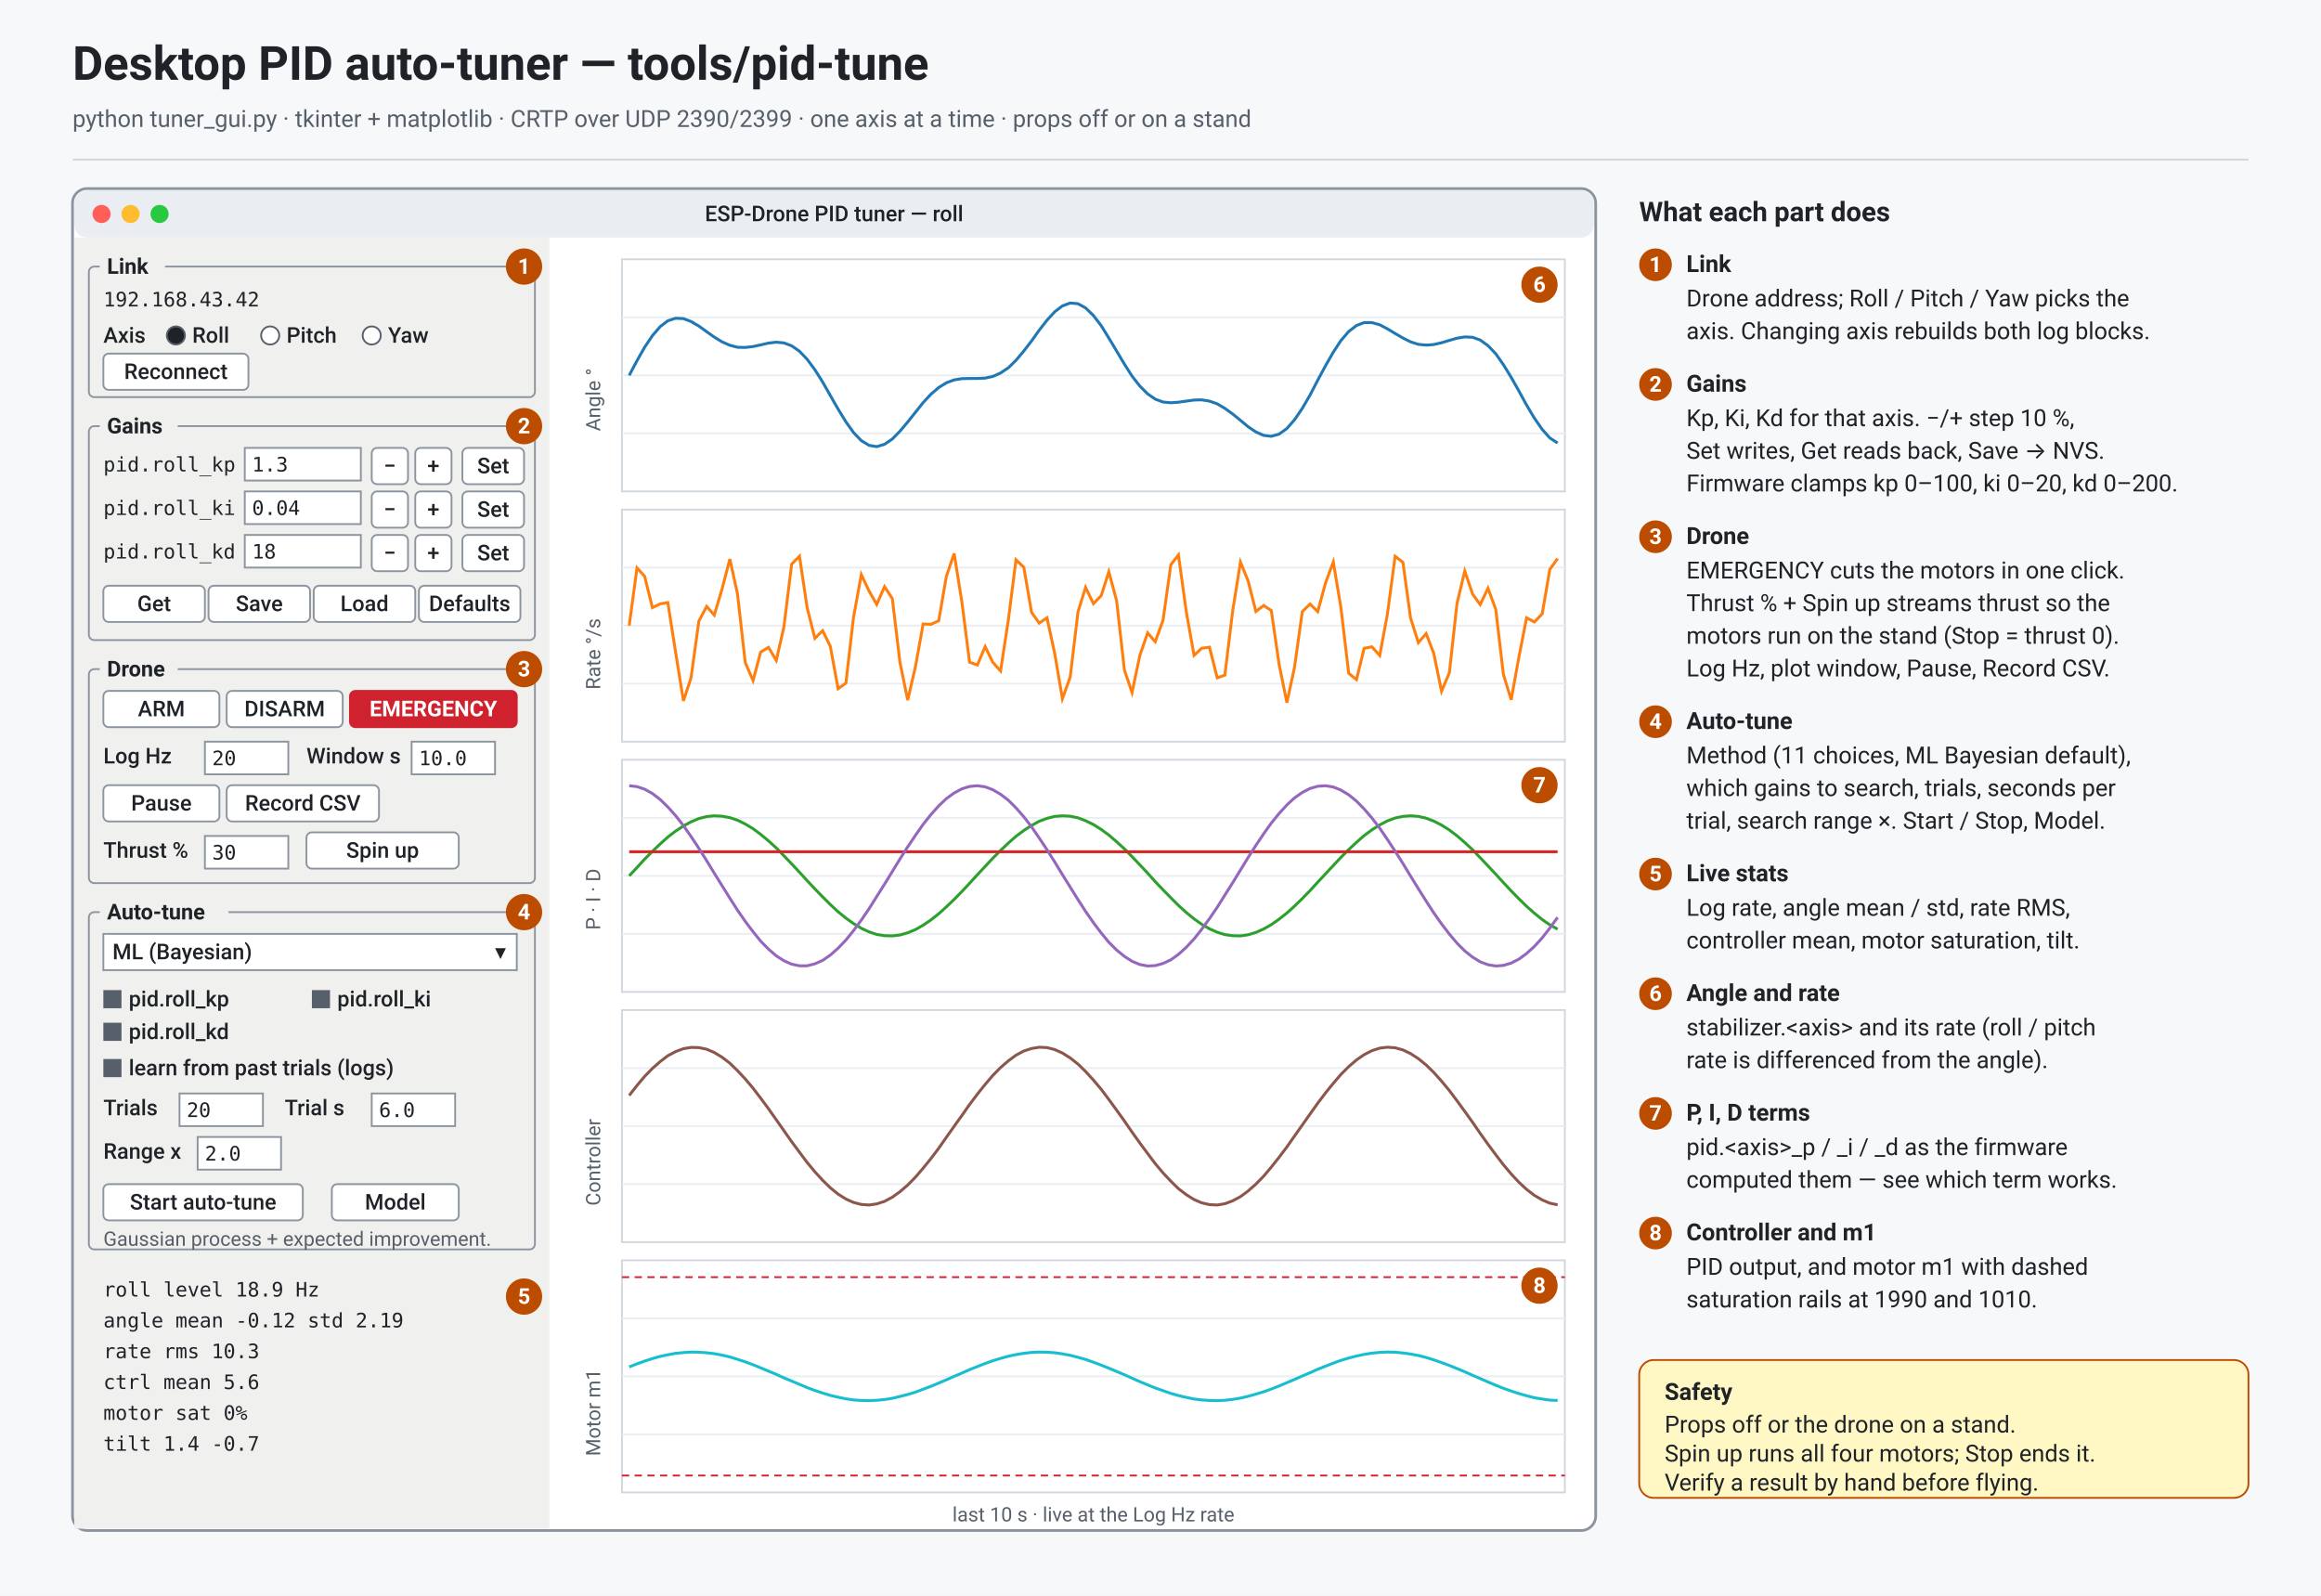
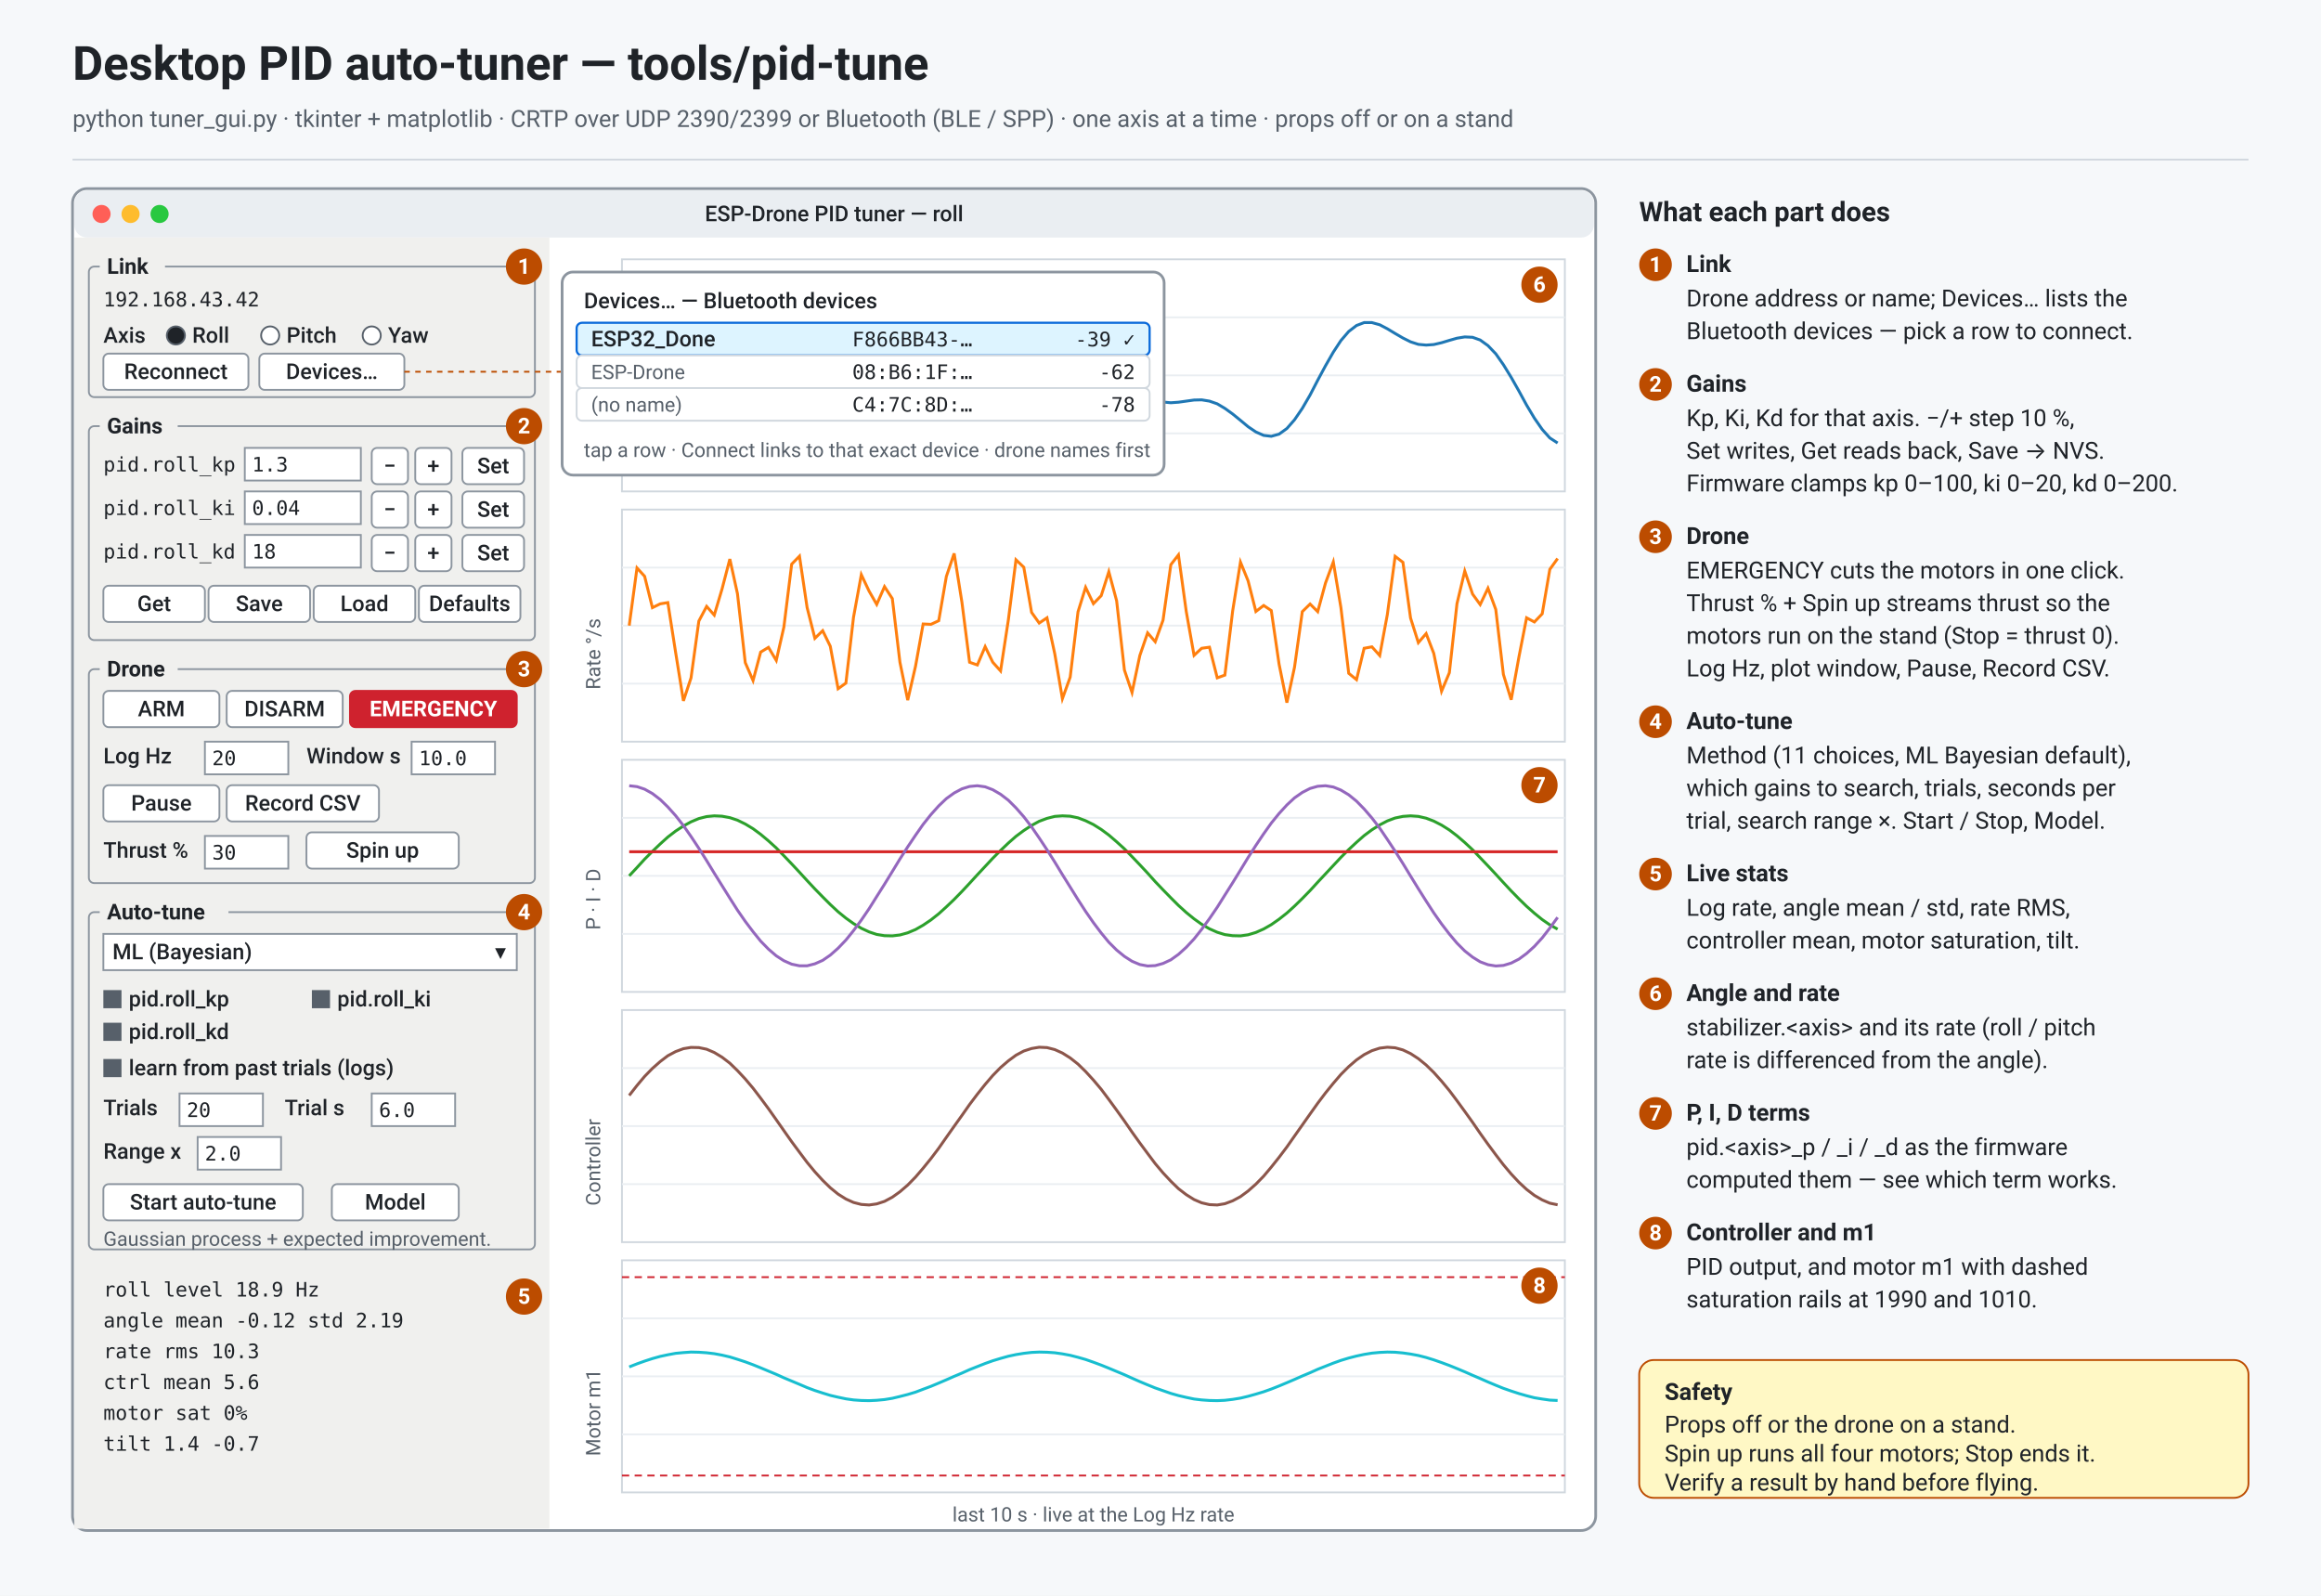
<svg xmlns="http://www.w3.org/2000/svg" viewBox="0 0 1280 880" width="1280" height="880" role="img" aria-labelledby="ttl desc">
  <defs>
    <style>
      .bg { fill: #f6f8fa; }
      .h1 { font: 700 26px system-ui, -apple-system, 'Segoe UI', Roboto, sans-serif; fill: #1f2328; }
      .h2 { font: 700 15px system-ui, -apple-system, 'Segoe UI', Roboto, sans-serif; fill: #1f2328; }
      .sub { font: 400 13px system-ui, -apple-system, 'Segoe UI', Roboto, sans-serif; fill: #57606a; }
      .lbl { font: 500 12px system-ui, -apple-system, 'Segoe UI', Roboto, sans-serif; fill: #1f2328; }
      .lblm { font: 400 11px system-ui, -apple-system, 'Segoe UI', Roboto, sans-serif; fill: #57606a; }
      .lblw { font: 600 12px system-ui, -apple-system, 'Segoe UI', Roboto, sans-serif; fill: #ffffff; }
      .grp { font: 700 12px system-ui, -apple-system, 'Segoe UI', Roboto, sans-serif; fill: #1f2328; }
      .mono { font: 500 11px ui-monospace, SFMono-Regular, Menlo, Consolas, monospace; fill: #1f2328; }
      .chip { font: 600 11px ui-monospace, SFMono-Regular, Menlo, Consolas, monospace; fill: #0969da; }
      .num { font: 700 12px system-ui, -apple-system, 'Segoe UI', Roboto, sans-serif; fill: #ffffff; }
      .leg { font: 400 13px system-ui, -apple-system, 'Segoe UI', Roboto, sans-serif; fill: #1f2328; }
      .legb { font: 700 13px system-ui, -apple-system, 'Segoe UI', Roboto, sans-serif; fill: #1f2328; }
      .frame { fill: #ffffff; stroke: #8c959f; stroke-width: 1.5; }
      .titlebar { fill: #eaeef2; }
      .side { fill: #f0f0ee; }
      .box { fill: none; stroke: #8c959f; stroke-width: 1; }
      .btn { fill: #ffffff; stroke: #8c959f; stroke-width: 1; }
      .btn-dan { fill: #cf222e; stroke: #cf222e; stroke-width: 1; }
      .field { fill: #ffffff; stroke: #8c959f; stroke-width: 1; }
      .plot { fill: #ffffff; stroke: #d0d7de; stroke-width: 1; }
      .grid { stroke: #eaeef2; stroke-width: 1; }
      .rule { stroke: #d0d7de; stroke-width: 1; }
      .marker { fill: #bc4c00; }
    </style>
  </defs>
  <rect class="bg" x="0" y="0" width="1280" height="880" />
  <text class="h1" x="40" y="44">Desktop PID auto-tuner — tools/pid-tune</text>
-   <text class="sub" x="40" y="70">python tuner_gui.py · tkinter + matplotlib · CRTP over UDP 2390/2399 · one axis at a time · props off or on a stand</text>
+   <text class="sub" x="40" y="70">python tuner_gui.py · tkinter + matplotlib · CRTP over UDP 2390/2399 or Bluetooth (BLE / SPP) · one axis at a time · props off or on a stand</text>
  <line class="rule" x1="40" y1="88" x2="1240" y2="88" />
  <rect class="frame" x="40" y="104" width="840" height="740" rx="8" />
  <rect class="titlebar" x="41" y="105" width="838" height="26" rx="7" />
  <circle cx="56" cy="118" r="5" fill="#ff5f57" />
  <circle cx="72" cy="118" r="5" fill="#febc2e" />
  <circle cx="88" cy="118" r="5" fill="#28c840" />
  <text class="lbl" x="460.0" y="122" text-anchor="middle">ESP-Drone PID tuner — roll</text>
  <rect class="side" x="41" y="131" width="262" height="712" />
  <rect class="box" x="49" y="147" width="246" height="72" rx="3" />
  <rect x="55" y="139" width="36" height="14" fill="#f0f0ee" />
  <text class="grp" x="59" y="151">Link</text>
  <text class="mono" x="57" y="169">192.168.43.42</text>
  <text class="lbl" x="57" y="189">Axis</text>
  <circle cx="97" cy="185" r="5" fill="#1f2328" stroke="#57606a" />
  <text class="lbl" x="106" y="189">Roll</text>
  <circle cx="149" cy="185" r="5" fill="#ffffff" stroke="#57606a" />
  <text class="lbl" x="158" y="189">Pitch</text>
  <circle cx="205" cy="185" r="5" fill="#ffffff" stroke="#57606a" />
  <text class="lbl" x="214" y="189">Yaw</text>
  <rect class="btn" x="57" y="195" width="80" height="20" rx="3" />
  <text class="lbl" x="97.0" y="209" text-anchor="middle">Reconnect</text>
+   <rect class="btn" x="143" y="195" width="80" height="20" rx="3" />
+   <text class="lbl" x="183.0" y="209" text-anchor="middle">Devices…</text>
  <rect class="box" x="49" y="235" width="246" height="118" rx="3" />
  <rect x="55" y="227" width="43" height="14" fill="#f0f0ee" />
  <text class="grp" x="59" y="239">Gains</text>
  <text class="mono" x="57" y="260">pid.roll_kp</text>
  <rect class="field" x="135" y="247" width="64" height="18" />
  <text class="mono" x="139" y="260">1.3</text>
  <rect class="btn" x="205" y="247" width="20" height="20" rx="3" />
  <text class="lbl" x="215.0" y="261" text-anchor="middle">−</text>
  <rect class="btn" x="229" y="247" width="20" height="20" rx="3" />
  <text class="lbl" x="239.0" y="261" text-anchor="middle">+</text>
  <rect class="btn" x="255" y="247" width="34" height="20" rx="3" />
  <text class="lbl" x="272.0" y="261" text-anchor="middle">Set</text>
  <text class="mono" x="57" y="284">pid.roll_ki</text>
  <rect class="field" x="135" y="271" width="64" height="18" />
  <text class="mono" x="139" y="284">0.04</text>
  <rect class="btn" x="205" y="271" width="20" height="20" rx="3" />
  <text class="lbl" x="215.0" y="285" text-anchor="middle">−</text>
  <rect class="btn" x="229" y="271" width="20" height="20" rx="3" />
  <text class="lbl" x="239.0" y="285" text-anchor="middle">+</text>
  <rect class="btn" x="255" y="271" width="34" height="20" rx="3" />
  <text class="lbl" x="272.0" y="285" text-anchor="middle">Set</text>
  <text class="mono" x="57" y="308">pid.roll_kd</text>
  <rect class="field" x="135" y="295" width="64" height="18" />
  <text class="mono" x="139" y="308">18</text>
  <rect class="btn" x="205" y="295" width="20" height="20" rx="3" />
  <text class="lbl" x="215.0" y="309" text-anchor="middle">−</text>
  <rect class="btn" x="229" y="295" width="20" height="20" rx="3" />
  <text class="lbl" x="239.0" y="309" text-anchor="middle">+</text>
  <rect class="btn" x="255" y="295" width="34" height="20" rx="3" />
  <text class="lbl" x="272.0" y="309" text-anchor="middle">Set</text>
  <rect class="btn" x="57" y="323" width="56" height="20" rx="3" />
  <text class="lbl" x="85.0" y="337" text-anchor="middle">Get</text>
  <rect class="btn" x="115" y="323" width="56" height="20" rx="3" />
  <text class="lbl" x="143.0" y="337" text-anchor="middle">Save</text>
  <rect class="btn" x="173" y="323" width="56" height="20" rx="3" />
  <text class="lbl" x="201.0" y="337" text-anchor="middle">Load</text>
  <rect class="btn" x="231" y="323" width="56" height="20" rx="3" />
  <text class="lbl" x="259.0" y="337" text-anchor="middle">Defaults</text>
  <rect class="box" x="49" y="369" width="246" height="118" rx="3" />
  <rect x="55" y="361" width="43" height="14" fill="#f0f0ee" />
  <text class="grp" x="59" y="373">Drone</text>
  <rect class="btn" x="57" y="381" width="64" height="20" rx="3" />
  <text class="lbl" x="89.0" y="395" text-anchor="middle">ARM</text>
  <rect class="btn" x="125" y="381" width="64" height="20" rx="3" />
  <text class="lbl" x="157.0" y="395" text-anchor="middle">DISARM</text>
  <rect class="btn-dan" x="193" y="381" width="92" height="20" rx="3" />
  <text class="lblw" x="239.0" y="395" text-anchor="middle">EMERGENCY</text>
  <text class="lbl" x="57" y="421">Log Hz</text>
  <rect class="field" x="113" y="409" width="46" height="18" />
  <text class="mono" x="117" y="422">20</text>
  <text class="lbl" x="169" y="421">Window s</text>
  <rect class="field" x="227" y="409" width="46" height="18" />
  <text class="mono" x="231" y="422">10.0</text>
  <rect class="btn" x="57" y="433" width="64" height="20" rx="3" />
  <text class="lbl" x="89.0" y="447" text-anchor="middle">Pause</text>
  <rect class="btn" x="125" y="433" width="84" height="20" rx="3" />
  <text class="lbl" x="167.0" y="447" text-anchor="middle">Record CSV</text>
  <text class="lbl" x="57" y="473">Thrust %</text>
  <rect class="field" x="113" y="461" width="46" height="18" />
  <text class="mono" x="117" y="474">30</text>
  <rect class="btn" x="169" y="459" width="84" height="20" rx="3" />
  <text class="lbl" x="211.0" y="473" text-anchor="middle">Spin up</text>
  <rect class="box" x="49" y="503" width="246" height="186" rx="3" />
  <rect x="55" y="495" width="71" height="14" fill="#f0f0ee" />
  <text class="grp" x="59" y="507">Auto-tune</text>
  <rect class="field" x="57" y="515" width="228" height="20" />
  <text class="lbl" x="62" y="529">ML (Bayesian)</text>
  <text class="lbl" x="273" y="529">▾</text>
  <rect x="57" y="546" width="10" height="10" fill="#57606a" />
  <text class="lbl" x="71" y="555">pid.roll_kp</text>
  <rect x="172" y="546" width="10" height="10" fill="#57606a" />
  <text class="lbl" x="186" y="555">pid.roll_ki</text>
  <rect x="57" y="564" width="10" height="10" fill="#57606a" />
  <text class="lbl" x="71" y="573">pid.roll_kd</text>
  <rect x="57" y="584" width="10" height="10" fill="#57606a" />
  <text class="lbl" x="71" y="593">learn from past trials (logs)</text>
  <text class="lbl" x="57" y="615">Trials</text>
  <rect class="field" x="99" y="603" width="46" height="18" />
  <text class="mono" x="103" y="616">20</text>
  <text class="lbl" x="157" y="615">Trial s</text>
  <rect class="field" x="205" y="603" width="46" height="18" />
  <text class="mono" x="209" y="616">6.0</text>
  <text class="lbl" x="57" y="639">Range x</text>
  <rect class="field" x="109" y="627" width="46" height="18" />
  <text class="mono" x="113" y="640">2.0</text>
  <rect class="btn" x="57" y="653" width="110" height="20" rx="3" />
  <text class="lbl" x="112.0" y="667" text-anchor="middle">Start auto-tune</text>
  <rect class="btn" x="183" y="653" width="70" height="20" rx="3" />
  <text class="lbl" x="218.0" y="667" text-anchor="middle">Model</text>
  <text class="lblm" x="57" y="687">Gaussian process + expected improvement.</text>
  <text class="mono" x="57" y="715">roll  level  18.9 Hz</text>
  <text class="mono" x="57" y="732">angle mean -0.12  std 2.19</text>
  <text class="mono" x="57" y="749">rate rms   10.3</text>
  <text class="mono" x="57" y="766">ctrl mean   5.6</text>
  <text class="mono" x="57" y="783">motor sat    0%</text>
  <text class="mono" x="57" y="800">tilt     1.4  -0.7</text>
  <rect class="plot" x="343" y="143" width="520" height="128" />
  <line class="grid" x1="343" y1="175.0" x2="863" y2="175.0" />
  <line class="grid" x1="343" y1="207.0" x2="863" y2="207.0" />
  <line class="grid" x1="343" y1="239.0" x2="863" y2="239.0" />
  <text class="lblm" x="335" y="207.0" text-anchor="end" transform="rotate(-90 331 207.0)">Angle °</text>
  <polyline fill="none" stroke="#1f77b4" stroke-width="1.6" points="347.0,207.0 351.3,198.9 355.5,191.5 359.8,185.1 364.1,180.1 368.3,176.9 372.6,175.5 376.9,175.7 381.1,177.3 385.4,179.8 389.7,182.9 393.9,185.9 398.2,188.5 402.5,190.4 406.7,191.5 411.0,191.6 415.3,191.1 419.5,190.2 423.8,189.2 428.1,188.7 432.3,189.1 436.6,190.7 440.9,193.7 445.1,198.1 449.4,203.9 453.7,210.7 457.9,218.1 462.2,225.6 466.5,232.6 470.7,238.5 475.0,243.0 479.3,245.6 483.5,246.3 487.8,245.0 492.1,242.1 496.3,237.8 500.6,232.7 504.9,227.3 509.1,222.0 513.4,217.4 517.7,213.7 521.9,211.1 526.2,209.5 530.5,208.8 534.7,208.7 539.0,208.7 543.3,208.5 547.5,207.6 551.8,205.7 556.1,202.8 560.3,198.7 564.6,193.6 568.9,188.0 573.1,182.1 577.4,176.6 581.7,171.9 585.9,168.7 590.2,167.1 594.5,167.5 598.7,169.8 603.0,174.0 607.3,179.6 611.5,186.4 615.8,193.6 620.1,200.8 624.3,207.4 628.6,212.9 632.9,217.2 637.1,220.1 641.4,221.7 645.7,222.1 649.9,221.8 654.2,221.2 658.5,220.6 662.7,220.5 667.0,221.2 671.3,222.7 675.5,225.2 679.8,228.3 684.1,231.8 688.3,235.3 692.6,238.2 696.9,240.1 701.1,240.6 705.4,239.4 709.7,236.3 713.9,231.5 718.2,225.2 722.5,217.8 726.7,209.7 731.0,201.7 735.3,194.2 739.5,187.8 743.8,182.8 748.1,179.5 752.3,177.9 756.6,177.9 760.9,179.1 765.1,181.3 769.4,183.9 773.7,186.4 777.9,188.5 782.2,189.9 786.5,190.3 790.7,190.0 795.0,189.0 799.3,187.7 803.5,186.5 807.8,185.8 812.1,186.0 816.3,187.5 820.6,190.6 824.9,195.1 829.1,201.1 833.4,208.1 837.7,215.7 841.9,223.4 846.2,230.6 850.5,236.8 854.7,241.5 859.0,244.3" />
  <rect class="plot" x="343" y="281" width="520" height="128" />
  <line class="grid" x1="343" y1="313.0" x2="863" y2="313.0" />
  <line class="grid" x1="343" y1="345.0" x2="863" y2="345.0" />
  <line class="grid" x1="343" y1="377.0" x2="863" y2="377.0" />
  <text class="lblm" x="335" y="345.0" text-anchor="end" transform="rotate(-90 331 345.0)">Rate °/s</text>
  <polyline fill="none" stroke="#ff7f0e" stroke-width="1.6" points="347.0,345.0 351.3,313.2 355.5,317.8 359.8,335.1 364.1,333.0 368.3,332.3 372.6,359.8 376.9,386.5 381.1,373.8 385.4,342.5 389.7,334.4 393.9,339.2 398.2,324.8 402.5,308.3 406.7,327.4 411.0,365.4 415.3,375.3 419.5,359.6 423.8,357.0 428.1,364.2 432.3,345.8 436.6,311.1 440.9,306.7 445.1,335.0 449.4,352.0 453.7,347.8 457.9,356.4 462.2,379.8 466.5,376.7 470.7,340.4 475.0,316.9 479.3,326.0 483.5,333.3 487.8,323.5 492.1,330.1 496.3,365.2 500.6,386.1 504.9,367.4 509.1,344.1 513.4,344.3 517.7,342.3 521.9,317.9 526.2,305.2 530.5,332.2 534.7,365.2 539.0,366.7 543.3,356.6 547.5,365.2 551.8,370.0 556.1,341.8 560.3,308.7 564.6,312.8 568.9,337.7 573.1,343.6 577.4,340.7 581.7,360.6 585.9,385.3 590.2,373.4 594.5,337.4 598.7,323.9 603.0,332.9 607.3,328.5 611.5,315.3 615.8,331.3 620.1,369.5 624.3,381.9 628.6,361.5 632.9,349.0 637.1,353.9 641.4,342.0 645.7,311.4 649.9,306.0 654.2,337.2 658.5,361.4 662.7,357.5 667.0,356.9 671.3,373.8 675.5,372.3 679.8,336.9 684.1,310.0 688.3,320.3 692.6,337.2 696.9,333.9 701.1,336.7 705.4,366.3 709.7,387.5 713.9,368.0 718.2,337.3 722.5,333.1 726.7,337.3 731.0,321.5 735.3,309.9 739.5,335.1 743.8,371.3 748.1,374.8 752.3,357.5 756.6,356.7 760.9,361.5 765.1,338.9 769.4,306.8 773.7,310.1 777.9,340.8 782.2,354.4 786.5,349.4 790.7,360.3 795.0,381.2 799.3,371.0 803.5,332.9 807.8,314.9 812.1,327.6 816.3,333.4 820.6,324.4 824.9,336.1 829.1,371.9 833.4,385.9 837.7,362.1 841.9,340.7 846.2,343.0 850.5,338.5 854.7,314.0 859.0,308.0" />
  <rect class="plot" x="343" y="419" width="520" height="128" />
  <line class="grid" x1="343" y1="451.0" x2="863" y2="451.0" />
  <line class="grid" x1="343" y1="483.0" x2="863" y2="483.0" />
  <line class="grid" x1="343" y1="515.0" x2="863" y2="515.0" />
  <text class="lblm" x="335" y="483.0" text-anchor="end" transform="rotate(-90 331 483.0)">P · I · D</text>
  <polyline fill="none" stroke="#2ca02c" stroke-width="1.6" points="347.0,483.0 351.3,478.4 355.5,473.8 359.8,469.5 364.1,465.4 368.3,461.6 372.6,458.3 376.9,455.5 381.1,453.2 385.4,451.4 389.7,450.3 393.9,449.9 398.2,450.1 402.5,450.9 406.7,452.3 411.0,454.4 415.3,457.0 419.5,460.1 423.8,463.7 428.1,467.6 432.3,471.9 436.6,476.4 440.9,481.0 445.1,485.6 449.4,490.2 453.7,494.6 457.9,498.8 462.2,502.8 466.5,506.3 470.7,509.3 475.0,511.9 479.3,513.9 483.5,515.3 487.8,516.0 492.1,516.1 496.3,515.6 500.6,514.4 504.9,512.6 509.1,510.2 513.4,507.3 517.7,503.9 521.9,500.1 526.2,496.0 530.5,491.6 534.7,487.1 539.0,482.4 543.3,477.8 547.5,473.3 551.8,469.0 556.1,464.9 560.3,461.2 564.6,458.0 568.9,455.2 573.1,452.9 577.4,451.3 581.7,450.2 585.9,449.9 590.2,450.1 594.5,451.0 598.7,452.6 603.0,454.7 607.3,457.4 611.5,460.5 615.8,464.2 620.1,468.1 624.3,472.4 628.6,476.9 632.9,481.5 637.1,486.2 641.4,490.7 645.7,495.1 649.9,499.3 654.2,503.2 658.5,506.7 662.7,509.7 667.0,512.2 671.3,514.1 675.5,515.4 679.8,516.0 684.1,516.1 688.3,515.5 692.6,514.2 696.9,512.3 701.1,509.9 705.4,506.9 709.7,503.5 713.9,499.7 718.2,495.5 722.5,491.1 726.7,486.5 731.0,481.9 735.3,477.3 739.5,472.8 743.8,468.5 748.1,464.5 752.3,460.8 756.6,457.6 760.9,454.9 765.1,452.7 769.4,451.1 773.7,450.2 777.9,449.9 782.2,450.2 786.5,451.2 790.7,452.8 795.0,455.0 799.3,457.7 803.5,460.9 807.8,464.6 812.1,468.6 816.3,473.0 820.6,477.5 824.9,482.1 829.1,486.7 833.4,491.3 837.7,495.7 841.9,499.8 846.2,503.6 850.5,507.1 854.7,510.0 859.0,512.4" />
  <polyline fill="none" stroke="#d62728" stroke-width="1.6" points="347.0,469.7 351.3,469.7 355.5,469.7 359.8,469.7 364.1,469.7 368.3,469.7 372.6,469.7 376.9,469.7 381.1,469.7 385.4,469.7 389.7,469.7 393.9,469.7 398.2,469.7 402.5,469.7 406.7,469.7 411.0,469.7 415.3,469.7 419.5,469.7 423.8,469.7 428.1,469.7 432.3,469.7 436.6,469.7 440.9,469.7 445.1,469.7 449.4,469.7 453.7,469.7 457.9,469.7 462.2,469.7 466.5,469.7 470.7,469.7 475.0,469.7 479.3,469.7 483.5,469.7 487.8,469.7 492.1,469.7 496.3,469.7 500.6,469.7 504.9,469.7 509.1,469.7 513.4,469.7 517.7,469.7 521.9,469.7 526.2,469.7 530.5,469.7 534.7,469.7 539.0,469.7 543.3,469.7 547.5,469.7 551.8,469.7 556.1,469.7 560.3,469.7 564.6,469.7 568.9,469.7 573.1,469.7 577.4,469.7 581.7,469.7 585.9,469.7 590.2,469.7 594.5,469.7 598.7,469.7 603.0,469.7 607.3,469.7 611.5,469.7 615.8,469.7 620.1,469.7 624.3,469.7 628.6,469.7 632.9,469.7 637.1,469.7 641.4,469.7 645.7,469.7 649.9,469.7 654.2,469.7 658.5,469.7 662.7,469.7 667.0,469.7 671.3,469.7 675.5,469.7 679.8,469.7 684.1,469.7 688.3,469.7 692.6,469.7 696.9,469.7 701.1,469.7 705.4,469.7 709.7,469.7 713.9,469.7 718.2,469.7 722.5,469.7 726.7,469.7 731.0,469.7 735.3,469.7 739.5,469.7 743.8,469.7 748.1,469.7 752.3,469.7 756.6,469.7 760.9,469.7 765.1,469.7 769.4,469.7 773.7,469.7 777.9,469.7 782.2,469.7 786.5,469.7 790.7,469.7 795.0,469.7 799.3,469.7 803.5,469.7 807.8,469.7 812.1,469.7 816.3,469.7 820.6,469.7 824.9,469.7 829.1,469.7 833.4,469.7 837.7,469.7 841.9,469.7 846.2,469.7 850.5,469.7 854.7,469.7 859.0,469.7" />
  <polyline fill="none" stroke="#9467bd" stroke-width="1.6" points="347.0,433.3 351.3,433.8 355.5,435.2 359.8,437.6 364.1,440.9 368.3,445.0 372.6,449.8 376.9,455.3 381.1,461.3 385.4,467.8 389.7,474.6 393.9,481.5 398.2,488.4 402.5,495.3 406.7,501.9 411.0,508.1 415.3,513.8 419.5,519.0 423.8,523.4 428.1,527.1 432.3,529.8 436.6,531.7 440.9,532.6 445.1,532.6 449.4,531.5 453.7,529.6 457.9,526.7 462.2,522.9 466.5,518.4 470.7,513.2 475.0,507.4 479.3,501.1 483.5,494.4 487.8,487.6 492.1,480.6 496.3,473.7 500.6,467.0 504.9,460.6 509.1,454.6 513.4,449.2 517.7,444.4 521.9,440.4 526.2,437.3 530.5,435.0 534.7,433.7 539.0,433.3 543.3,433.9 547.5,435.5 551.8,438.0 556.1,441.3 560.3,445.5 564.6,450.4 568.9,456.0 573.1,462.1 577.4,468.6 581.7,475.4 585.9,482.3 590.2,489.2 594.5,496.1 598.7,502.6 603.0,508.8 607.3,514.5 611.5,519.6 615.8,523.9 620.1,527.4 624.3,530.1 628.6,531.9 632.9,532.7 637.1,532.5 641.4,531.3 645.7,529.3 649.9,526.3 654.2,522.4 658.5,517.8 662.7,512.5 667.0,506.6 671.3,500.3 675.5,493.6 679.8,486.8 684.1,479.8 688.3,472.9 692.6,466.2 696.9,459.8 701.1,453.9 705.4,448.6 709.7,443.9 713.9,440.0 718.2,437.0 722.5,434.8 726.7,433.6 731.0,433.3 735.3,434.0 739.5,435.7 743.8,438.3 748.1,441.8 752.3,446.1 756.6,451.1 760.9,456.7 765.1,462.9 769.4,469.4 773.7,476.2 777.9,483.1 782.2,490.1 786.5,496.9 790.7,503.4 795.0,509.5 799.3,515.1 803.5,520.1 807.8,524.4 812.1,527.8 816.3,530.4 820.6,532.0 824.9,532.7 829.1,532.4 833.4,531.1 837.7,528.9 841.9,525.8 846.2,521.9 850.5,517.2 854.7,511.8 859.0,505.9" />
  <rect class="plot" x="343" y="557" width="520" height="128" />
  <line class="grid" x1="343" y1="589.0" x2="863" y2="589.0" />
  <line class="grid" x1="343" y1="621.0" x2="863" y2="621.0" />
  <line class="grid" x1="343" y1="653.0" x2="863" y2="653.0" />
  <text class="lblm" x="335" y="621.0" text-anchor="end" transform="rotate(-90 331 621.0)">Controller</text>
  <polyline fill="none" stroke="#8c564b" stroke-width="1.6" points="347.0,604.1 351.3,598.6 355.5,593.6 359.8,589.2 364.1,585.4 368.3,582.2 372.6,579.9 376.9,578.3 381.1,577.6 385.4,577.7 389.7,578.6 393.9,580.4 398.2,583.0 402.5,586.3 406.7,590.4 411.0,595.0 415.3,600.1 419.5,605.6 423.8,611.4 428.1,617.5 432.3,623.5 436.6,629.6 440.9,635.4 445.1,641.0 449.4,646.2 453.7,650.9 457.9,655.0 462.2,658.5 466.5,661.2 470.7,663.1 475.0,664.2 479.3,664.5 483.5,663.9 487.8,662.5 492.1,660.2 496.3,657.2 500.6,653.5 504.9,649.1 509.1,644.2 513.4,638.9 517.7,633.2 521.9,627.2 526.2,621.1 530.5,615.1 534.7,609.1 539.0,603.4 543.3,598.0 547.5,593.1 551.8,588.7 556.1,585.0 560.3,581.9 564.6,579.6 568.9,578.2 573.1,577.5 577.4,577.7 581.7,578.8 585.9,580.7 590.2,583.4 594.5,586.8 598.7,590.9 603.0,595.6 607.3,600.7 611.5,606.3 615.8,612.2 620.1,618.2 624.3,624.3 628.6,630.3 632.9,636.1 637.1,641.7 641.4,646.8 645.7,651.4 649.9,655.5 654.2,658.8 658.5,661.5 662.7,663.3 667.0,664.3 671.3,664.5 675.5,663.8 679.8,662.2 684.1,659.9 688.3,656.8 692.6,653.0 696.9,648.6 701.1,643.6 705.4,638.2 709.7,632.5 713.9,626.5 718.2,620.4 722.5,614.3 726.7,608.4 731.0,602.7 735.3,597.4 739.5,592.5 743.8,588.2 748.1,584.5 752.3,581.6 756.6,579.4 760.9,578.0 765.1,577.5 769.4,577.8 773.7,579.0 777.9,581.0 782.2,583.8 786.5,587.3 790.7,591.4 795.0,596.2 799.3,601.4 803.5,607.0 807.8,612.9 812.1,618.9 816.3,625.0 820.6,631.0 824.9,636.8 829.1,642.3 833.4,647.4 837.7,652.0 841.9,655.9 846.2,659.2 850.5,661.7 854.7,663.5 859.0,664.4" />
  <rect class="plot" x="343" y="695" width="520" height="128" />
  <line class="grid" x1="343" y1="727.0" x2="863" y2="727.0" />
  <line class="grid" x1="343" y1="759.0" x2="863" y2="759.0" />
  <line class="grid" x1="343" y1="791.0" x2="863" y2="791.0" />
  <text class="lblm" x="335" y="759.0" text-anchor="end" transform="rotate(-90 331 759.0)">Motor m1</text>
  <line x1="343" y1="704.3" x2="863" y2="704.3" stroke="#cf222e" stroke-width="1" stroke-dasharray="4 3" />
  <line x1="343" y1="813.7" x2="863" y2="813.7" stroke="#cf222e" stroke-width="1" stroke-dasharray="4 3" />
  <polyline fill="none" stroke="#17becf" stroke-width="1.6" points="347.0,753.8 351.3,752.1 355.5,750.6 359.8,749.2 364.1,748.0 368.3,747.1 372.6,746.3 376.9,745.9 381.1,745.6 385.4,745.7 389.7,746.0 393.9,746.5 398.2,747.3 402.5,748.3 406.7,749.6 411.0,751.0 415.3,752.6 419.5,754.3 423.8,756.1 428.1,757.9 432.3,759.8 436.6,761.6 440.9,763.4 445.1,765.2 449.4,766.8 453.7,768.2 457.9,769.5 462.2,770.5 466.5,771.4 470.7,772.0 475.0,772.3 479.3,772.4 483.5,772.2 487.8,771.8 492.1,771.1 496.3,770.1 500.6,769.0 504.9,767.7 509.1,766.1 513.4,764.5 517.7,762.7 521.9,760.9 526.2,759.0 530.5,757.2 534.7,755.3 539.0,753.6 543.3,751.9 547.5,750.4 551.8,749.1 556.1,747.9 560.3,747.0 564.6,746.3 568.9,745.8 573.1,745.6 577.4,745.7 581.7,746.0 585.9,746.6 590.2,747.4 594.5,748.5 598.7,749.7 603.0,751.2 607.3,752.8 611.5,754.5 615.8,756.3 620.1,758.1 624.3,760.0 628.6,761.9 632.9,763.7 637.1,765.4 641.4,766.9 645.7,768.4 649.9,769.6 654.2,770.6 658.5,771.5 662.7,772.0 667.0,772.3 671.3,772.4 675.5,772.2 679.8,771.7 684.1,771.0 688.3,770.0 692.6,768.8 696.9,767.5 701.1,766.0 705.4,764.3 709.7,762.5 713.9,760.7 718.2,758.8 722.5,757.0 726.7,755.1 731.0,753.4 735.3,751.7 739.5,750.2 743.8,748.9 748.1,747.8 752.3,746.9 756.6,746.2 760.9,745.8 765.1,745.6 769.4,745.7 773.7,746.1 777.9,746.7 782.2,747.5 786.5,748.6 790.7,749.9 795.0,751.4 799.3,753.0 803.5,754.7 807.8,756.5 812.1,758.4 816.3,760.2 820.6,762.1 824.9,763.9 829.1,765.6 833.4,767.1 837.7,768.5 841.9,769.7 846.2,770.8 850.5,771.5 854.7,772.1 859.0,772.3" />
  <text class="lblm" x="603.0" y="839" text-anchor="middle">last 10 s ·  live at the Log Hz rate</text>
  <circle class="marker" cx="289" cy="147" r="10" />
  <text class="num" x="289" y="151" text-anchor="middle">1</text>
  <circle class="marker" cx="289" cy="235" r="10" />
  <text class="num" x="289" y="239" text-anchor="middle">2</text>
  <circle class="marker" cx="289" cy="369" r="10" />
  <text class="num" x="289" y="373" text-anchor="middle">3</text>
  <circle class="marker" cx="289" cy="503" r="10" />
  <text class="num" x="289" y="507" text-anchor="middle">4</text>
  <circle class="marker" cx="289" cy="715" r="10" />
  <text class="num" x="289" y="719" text-anchor="middle">5</text>
  <circle class="marker" cx="849" cy="157" r="10" />
  <text class="num" x="849" y="161" text-anchor="middle">6</text>
  <circle class="marker" cx="849" cy="433" r="10" />
  <text class="num" x="849" y="437" text-anchor="middle">7</text>
  <circle class="marker" cx="849" cy="709" r="10" />
  <text class="num" x="849" y="713" text-anchor="middle">8</text>
+   <line x1="223" y1="205" x2="310" y2="205" stroke="#bc4c00" stroke-width="1" stroke-dasharray="3 3" />
+   <rect x="310" y="150" width="332" height="112" fill="#ffffff" stroke="#8c959f" stroke-width="1.5" rx="6" />
+   <text class="lbl" x="322" y="170">Devices… — Bluetooth devices</text>
+   <rect x="318" y="178" width="316" height="18" fill="#ddf4ff" stroke="#0969da" stroke-width="1.2" rx="3" />
+   <text class="lbl" x="326" y="191">ESP32_Done</text>
+   <text class="mono" x="470" y="191">F866BB43-…</text>
+   <text class="mono" x="626" y="191" text-anchor="end">-39 ✓</text>
+   <rect x="318" y="196" width="316" height="18" fill="#ffffff" stroke="#d0d7de" stroke-width="1" rx="3" />
+   <text class="lblm" x="326" y="209">ESP-Drone</text>
+   <text class="mono" x="470" y="209">08:B6:1F:…</text>
+   <text class="mono" x="626" y="209" text-anchor="end">-62</text>
+   <rect x="318" y="214" width="316" height="18" fill="#ffffff" stroke="#d0d7de" stroke-width="1" rx="3" />
+   <text class="lblm" x="326" y="227">(no name)</text>
+   <text class="mono" x="470" y="227">C4:7C:8D:…</text>
+   <text class="mono" x="626" y="227" text-anchor="end">-78</text>
+   <text class="lblm" x="322" y="252">tap a row · Connect links to that exact device · drone names first</text>
  <text class="h2" x="904" y="122">What each part does</text>
  <circle class="marker" cx="913" cy="146" r="9" />
  <text class="num" x="913" y="150" text-anchor="middle">1</text>
  <text class="legb" x="930" y="150">Link</text>
-   <text class="leg" x="930" y="169">Drone address; Roll / Pitch / Yaw picks the</text>
-   <text class="leg" x="930" y="187">axis. Changing axis rebuilds both log blocks.</text>
+   <text class="leg" x="930" y="169">Drone address or name; Devices… lists the</text>
+   <text class="leg" x="930" y="187">Bluetooth devices — pick a row to connect.</text>
  <circle class="marker" cx="913" cy="212" r="9" />
  <text class="num" x="913" y="216" text-anchor="middle">2</text>
  <text class="legb" x="930" y="216">Gains</text>
  <text class="leg" x="930" y="235">Kp, Ki, Kd for that axis. −/+ step 10 %,</text>
  <text class="leg" x="930" y="253">Set writes, Get reads back, Save → NVS.</text>
  <text class="leg" x="930" y="271">Firmware clamps kp 0–100, ki 0–20, kd 0–200.</text>
  <circle class="marker" cx="913" cy="296" r="9" />
  <text class="num" x="913" y="300" text-anchor="middle">3</text>
  <text class="legb" x="930" y="300">Drone</text>
  <text class="leg" x="930" y="319">EMERGENCY cuts the motors in one click.</text>
  <text class="leg" x="930" y="337">Thrust % + Spin up streams thrust so the</text>
  <text class="leg" x="930" y="355">motors run on the stand (Stop = thrust 0).</text>
  <text class="leg" x="930" y="373">Log Hz, plot window, Pause, Record CSV.</text>
  <circle class="marker" cx="913" cy="398" r="9" />
  <text class="num" x="913" y="402" text-anchor="middle">4</text>
  <text class="legb" x="930" y="402">Auto-tune</text>
  <text class="leg" x="930" y="421">Method (11 choices, ML Bayesian default),</text>
  <text class="leg" x="930" y="439">which gains to search, trials, seconds per</text>
  <text class="leg" x="930" y="457">trial, search range ×. Start / Stop, Model.</text>
  <circle class="marker" cx="913" cy="482" r="9" />
  <text class="num" x="913" y="486" text-anchor="middle">5</text>
  <text class="legb" x="930" y="486">Live stats</text>
  <text class="leg" x="930" y="505">Log rate, angle mean / std, rate RMS,</text>
  <text class="leg" x="930" y="523">controller mean, motor saturation, tilt.</text>
  <circle class="marker" cx="913" cy="548" r="9" />
  <text class="num" x="913" y="552" text-anchor="middle">6</text>
  <text class="legb" x="930" y="552">Angle and rate</text>
  <text class="leg" x="930" y="571">stabilizer.&lt;axis&gt; and its rate (roll / pitch</text>
  <text class="leg" x="930" y="589">rate is differenced from the angle).</text>
  <circle class="marker" cx="913" cy="614" r="9" />
  <text class="num" x="913" y="618" text-anchor="middle">7</text>
  <text class="legb" x="930" y="618">P, I, D terms</text>
  <text class="leg" x="930" y="637">pid.&lt;axis&gt;_p / _i / _d as the firmware</text>
  <text class="leg" x="930" y="655">computed them — see which term works.</text>
  <circle class="marker" cx="913" cy="680" r="9" />
  <text class="num" x="913" y="684" text-anchor="middle">8</text>
  <text class="legb" x="930" y="684">Controller and m1</text>
  <text class="leg" x="930" y="703">PID output, and motor m1 with dashed</text>
  <text class="leg" x="930" y="721">saturation rails at 1990 and 1010.</text>
  <rect x="904" y="750" width="336" height="76" rx="8" fill="#fff8c5" stroke="#bc4c00" />
  <text class="legb" x="918" y="772">Safety</text>
  <text class="leg" x="918" y="790">Props off or the drone on a stand.</text>
  <text class="leg" x="918" y="806">Spin up runs all four motors; Stop ends it.</text>
  <text class="leg" x="918" y="822">Verify a result by hand before flying.</text>
</svg>
